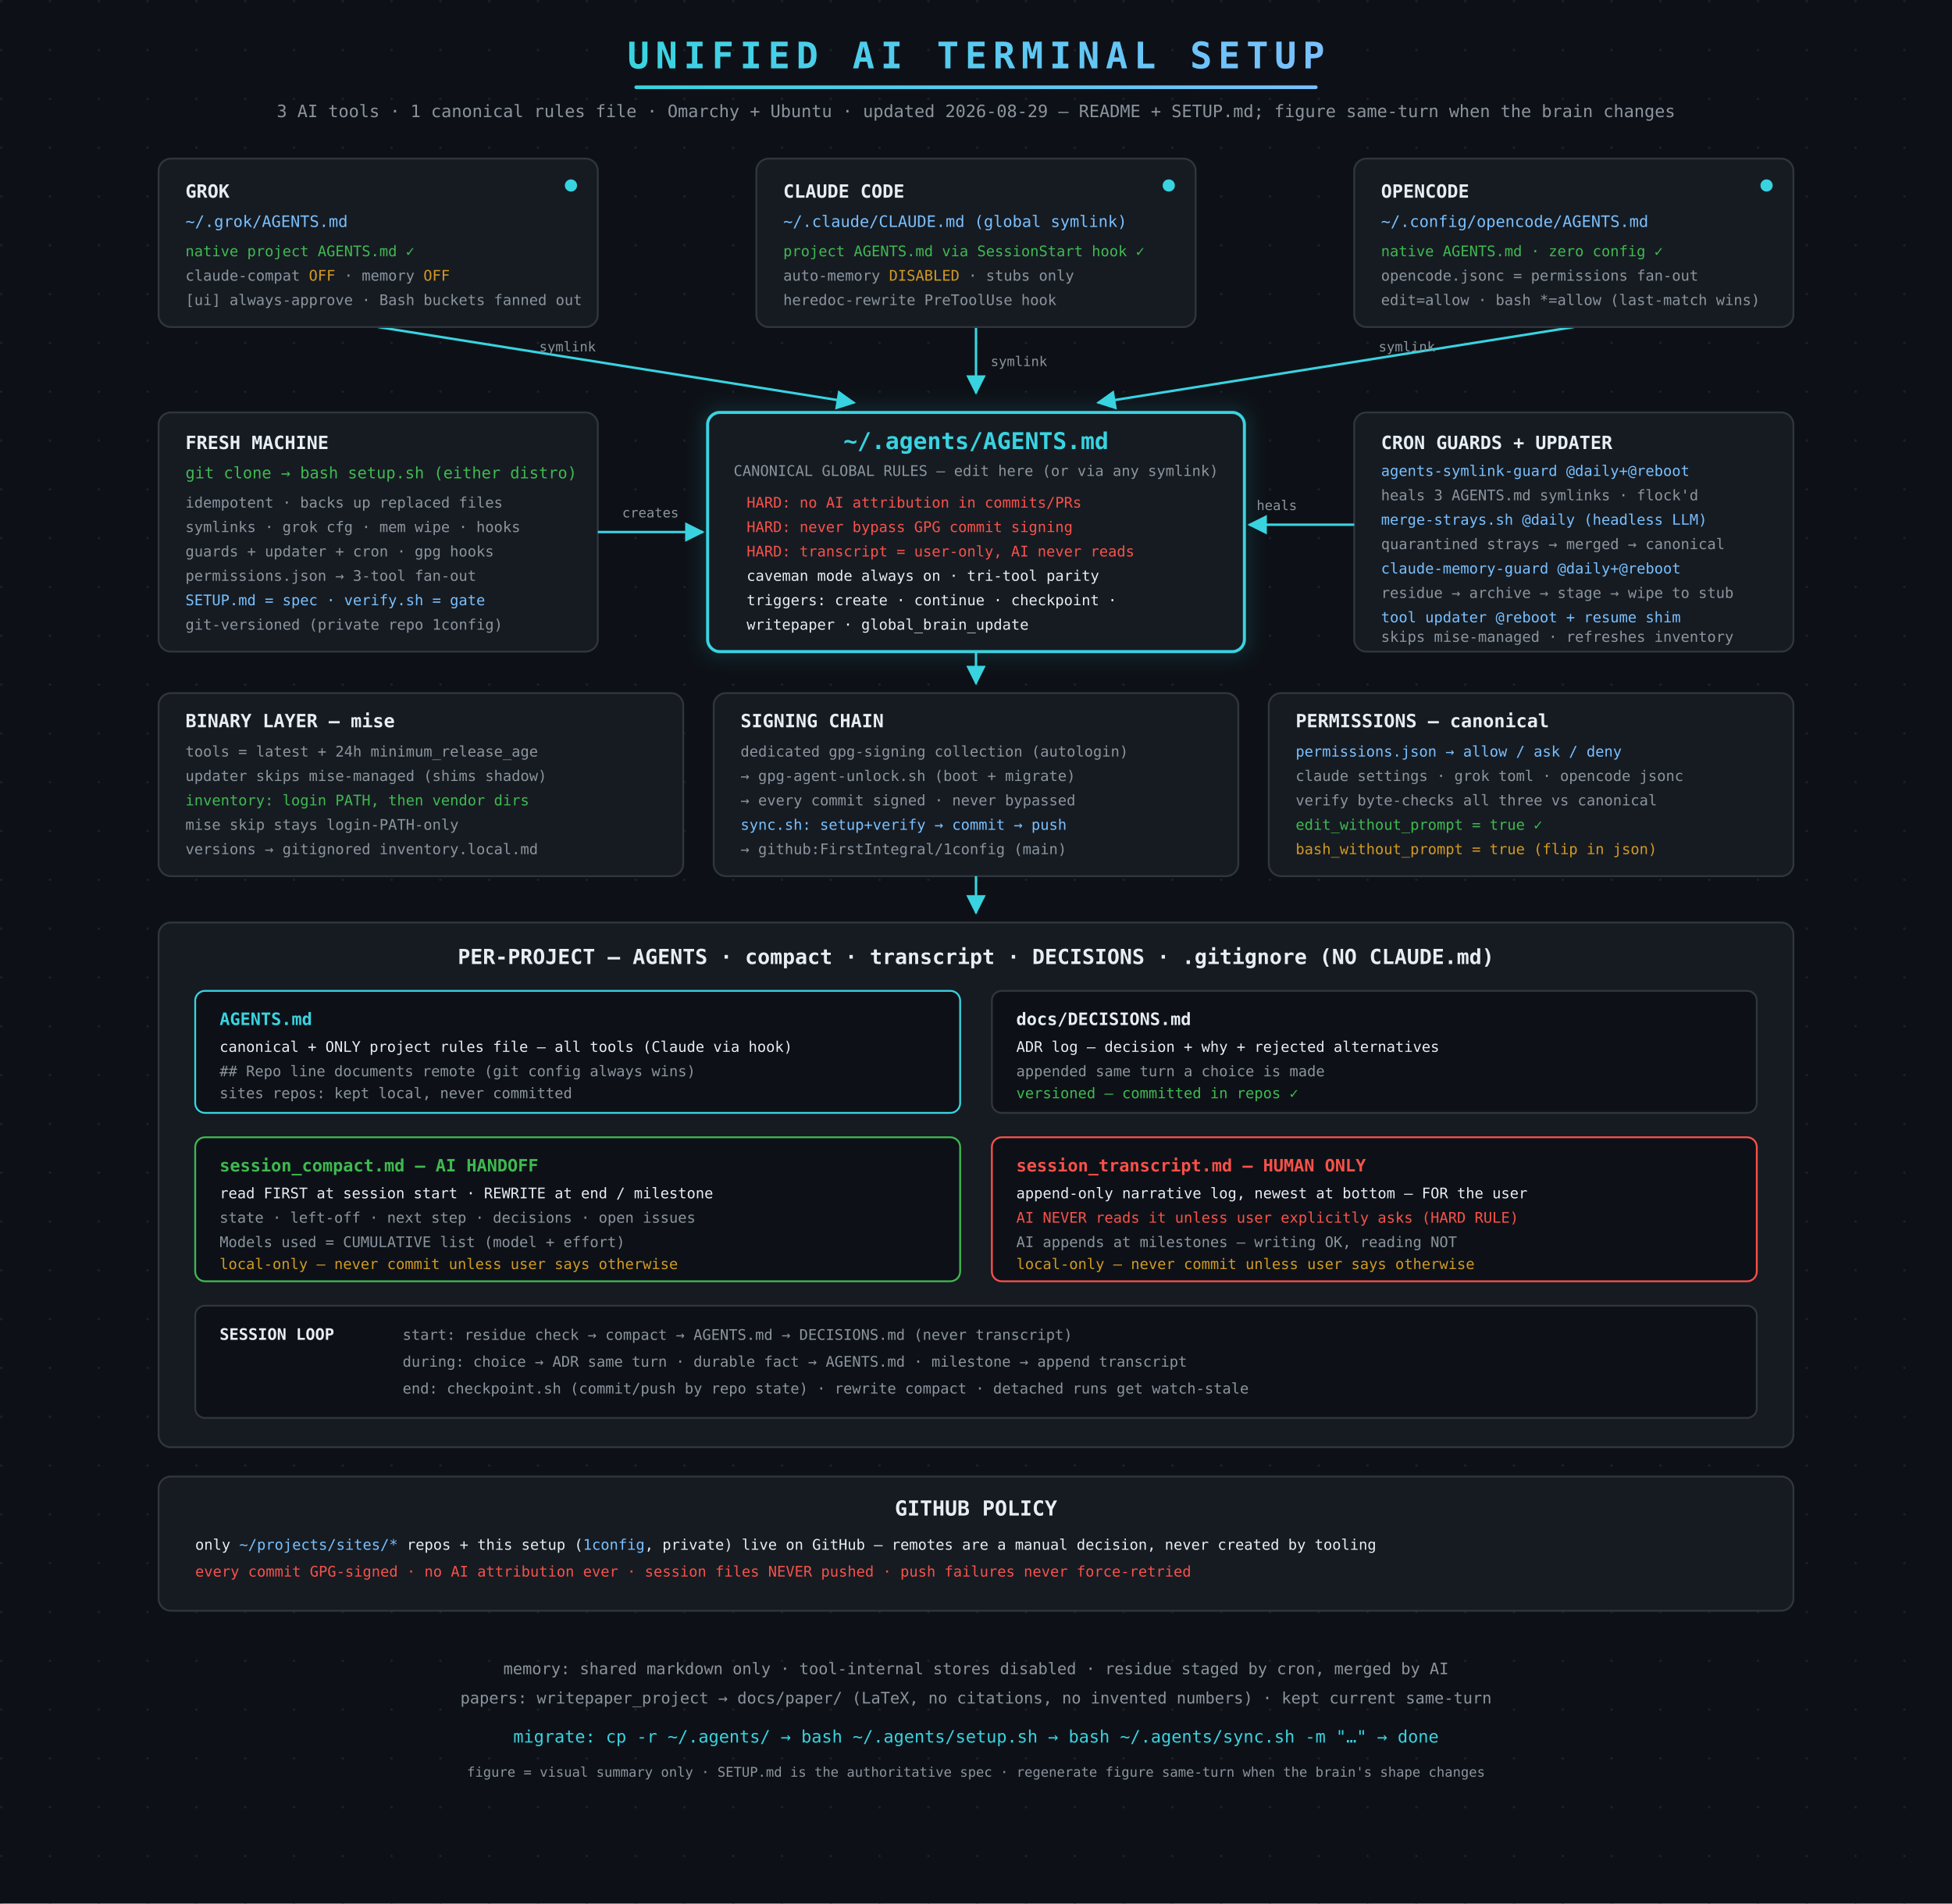
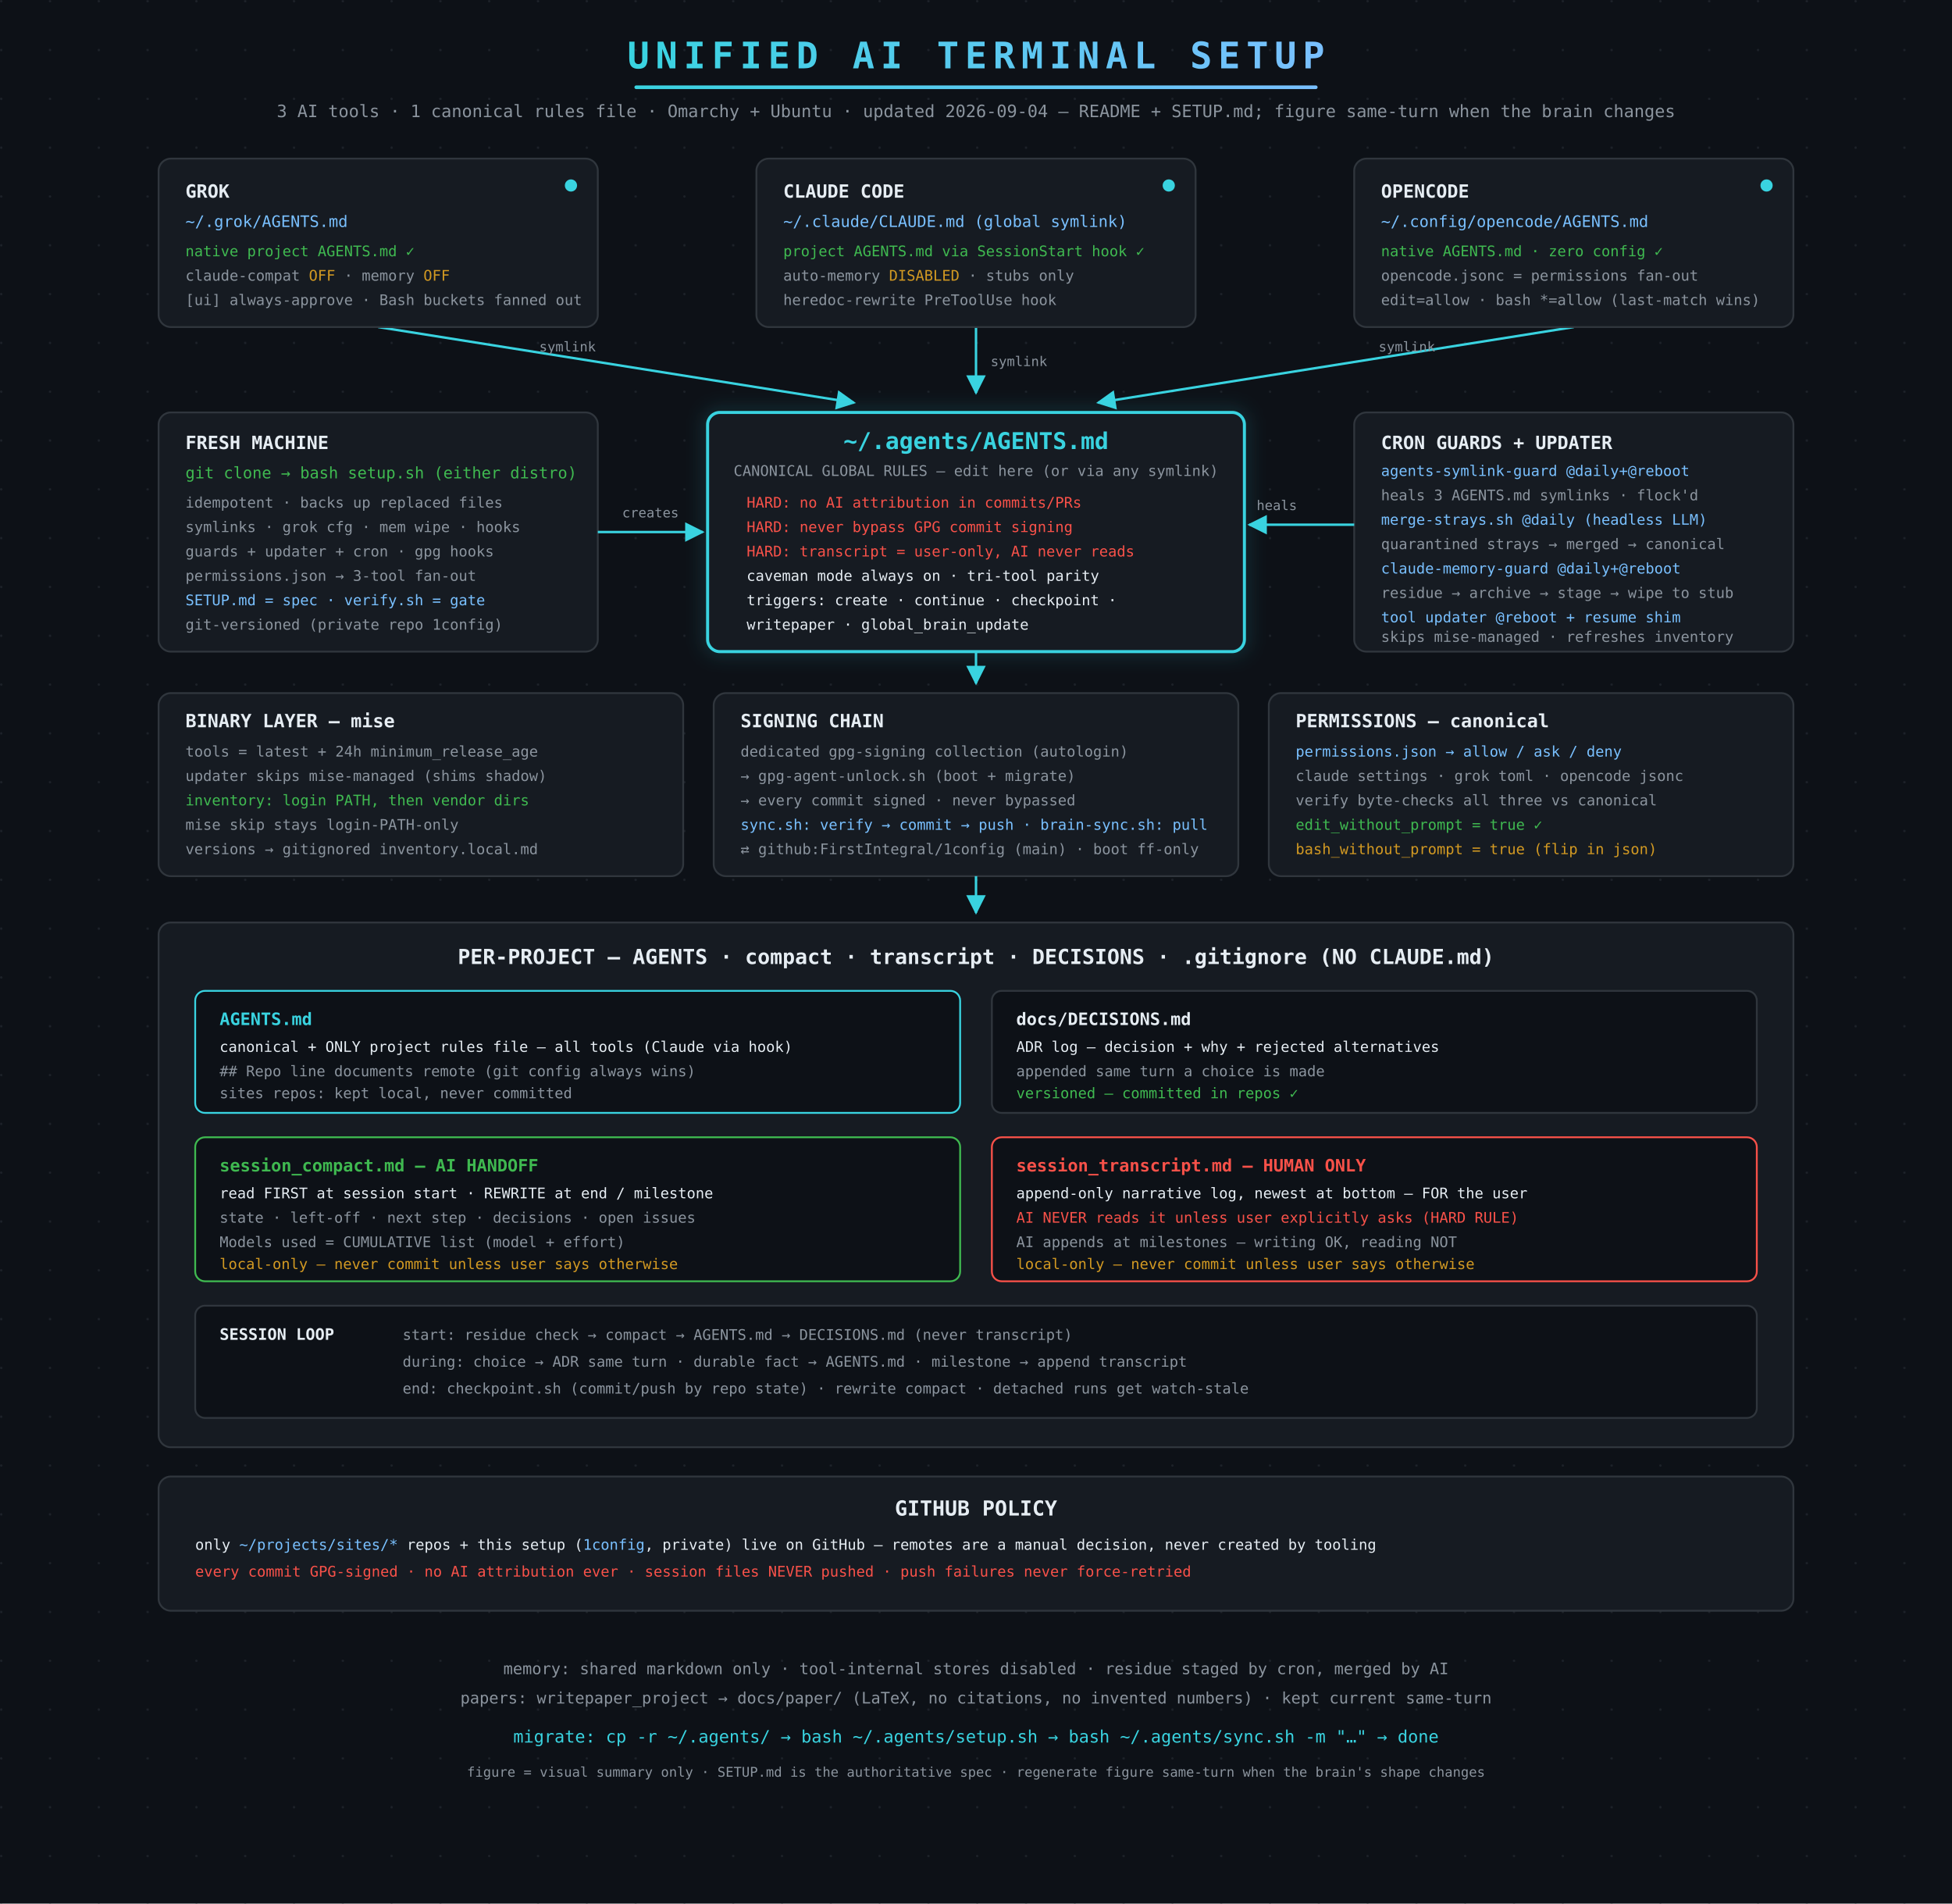
<svg xmlns="http://www.w3.org/2000/svg" width="1600" height="1560" viewBox="0 0 1600 1560" font-family="DejaVu Sans Mono, monospace">
  <defs>
    <pattern id="grid" width="40" height="40" patternUnits="userSpaceOnUse">
      <circle cx="1" cy="1" r="1" fill="#1c2128" />
    </pattern>
    <linearGradient id="acc" x1="0" y1="0" x2="1" y2="0">
      <stop offset="0" stop-color="#39d3e0" />
      <stop offset="1" stop-color="#79c0ff" />
    </linearGradient>
    <filter id="glow" x="-60%" y="-60%" width="220%" height="220%">
      <feGaussianBlur stdDeviation="7" />
    </filter>
    <marker id="arr" viewBox="0 0 10 10" refX="9" refY="5" markerWidth="8" markerHeight="8" orient="auto-start-reverse">
      <path d="M0,0 L10,5 L0,10 z" fill="#39d3e0" />
    </marker>
    <marker id="arrd" viewBox="0 0 10 10" refX="9" refY="5" markerWidth="7" markerHeight="7" orient="auto-start-reverse">
      <path d="M0,0 L10,5 L0,10 z" fill="#d29922" />
    </marker>
  </defs>
  <rect width="1600" height="1560" fill="#0d1117" />
  <rect width="1600" height="1560" fill="url(#grid)" />
  <text x="800" y="56" text-anchor="middle" font-size="30" font-weight="bold" fill="url(#acc)" letter-spacing="5">UNIFIED AI TERMINAL SETUP</text>
  <rect x="520" y="70" width="560" height="3" rx="1.5" fill="url(#acc)" />
-   <text x="800" y="96" text-anchor="middle" font-size="14" fill="#8b949e">3 AI tools · 1 canonical rules file · Omarchy + Ubuntu · updated 2026-08-29 — README + SETUP.md; figure same-turn when the brain changes</text>
+   <text x="800" y="96" text-anchor="middle" font-size="14" fill="#8b949e">3 AI tools · 1 canonical rules file · Omarchy + Ubuntu · updated 2026-09-04 — README + SETUP.md; figure same-turn when the brain changes</text>
  <line x1="310" y1="268" x2="700" y2="330" stroke="#39d3e0" stroke-width="2" marker-end="url(#arr)" />
  <text x="442" y="288" font-size="11" fill="#8b949e">symlink</text>
  <line x1="800" y1="268" x2="800" y2="322" stroke="#39d3e0" stroke-width="2" marker-end="url(#arr)" />
  <text x="812" y="300" font-size="11" fill="#8b949e">symlink</text>
  <line x1="1290" y1="268" x2="900" y2="330" stroke="#39d3e0" stroke-width="2" marker-end="url(#arr)" />
  <text x="1130" y="288" font-size="11" fill="#8b949e">symlink</text>
  <rect x="130" y="130" width="360" height="138" rx="10" fill="#161b22" stroke="#30363d" stroke-width="1.5" />
  <circle cx="468" cy="152" r="5" fill="#39d3e0" />
  <text x="152" y="162" font-size="15" font-weight="bold" fill="#e6edf3">GROK</text>
  <text x="152" y="186" font-size="13" fill="#79c0ff">~/.grok/AGENTS.md</text>
  <text x="152" y="210" font-size="12" fill="#3fb950">native project AGENTS.md ✓</text>
  <text x="152" y="230" font-size="12" fill="#8b949e">claude-compat <tspan fill="#d29922">OFF</tspan> · memory <tspan fill="#d29922">OFF</tspan>
  </text>
  <text x="152" y="250" font-size="12" fill="#8b949e">[ui] always-approve · Bash buckets fanned out</text>
  <rect x="620" y="130" width="360" height="138" rx="10" fill="#161b22" stroke="#30363d" stroke-width="1.5" />
  <circle cx="958" cy="152" r="5" fill="#39d3e0" />
  <text x="642" y="162" font-size="15" font-weight="bold" fill="#e6edf3">CLAUDE CODE</text>
  <text x="642" y="186" font-size="13" fill="#79c0ff">~/.claude/CLAUDE.md (global symlink)</text>
  <text x="642" y="210" font-size="12" fill="#3fb950">project AGENTS.md via SessionStart hook ✓</text>
  <text x="642" y="230" font-size="12" fill="#8b949e">auto-memory <tspan fill="#d29922">DISABLED</tspan> · stubs only</text>
  <text x="642" y="250" font-size="12" fill="#8b949e">heredoc-rewrite PreToolUse hook</text>
  <rect x="1110" y="130" width="360" height="138" rx="10" fill="#161b22" stroke="#30363d" stroke-width="1.5" />
  <circle cx="1448" cy="152" r="5" fill="#39d3e0" />
  <text x="1132" y="162" font-size="15" font-weight="bold" fill="#e6edf3">OPENCODE</text>
  <text x="1132" y="186" font-size="13" fill="#79c0ff">~/.config/opencode/AGENTS.md</text>
  <text x="1132" y="210" font-size="12" fill="#3fb950">native AGENTS.md · zero config ✓</text>
  <text x="1132" y="230" font-size="12" fill="#8b949e">opencode.jsonc = permissions fan-out</text>
  <text x="1132" y="250" font-size="12" fill="#8b949e">edit=allow · bash *=allow (last-match wins)</text>
  <rect x="580" y="338" width="440" height="196" rx="10" fill="none" stroke="#39d3e0" stroke-width="2.5" opacity="0.55" filter="url(#glow)" />
  <rect x="580" y="338" width="440" height="196" rx="10" fill="#161b22" stroke="#39d3e0" stroke-width="2.5" />
  <text x="800" y="368" text-anchor="middle" font-size="19" font-weight="bold" fill="#39d3e0">~/.agents/AGENTS.md</text>
  <text x="800" y="390" text-anchor="middle" font-size="12" fill="#8b949e">CANONICAL GLOBAL RULES — edit here (or via any symlink)</text>
  <text x="612" y="416" font-size="12" fill="#f85149">HARD: no AI attribution in commits/PRs</text>
  <text x="612" y="436" font-size="12" fill="#f85149">HARD: never bypass GPG commit signing</text>
  <text x="612" y="456" font-size="12" fill="#f85149">HARD: transcript = user-only, AI never reads</text>
  <text x="612" y="476" font-size="12" fill="#e6edf3">caveman mode always on · tri-tool parity</text>
  <text x="612" y="496" font-size="12" fill="#e6edf3">triggers: create · continue · checkpoint ·</text>
  <text x="612" y="516" font-size="12" fill="#e6edf3">writepaper · global_brain_update</text>
  <rect x="1110" y="338" width="360" height="196" rx="10" fill="#161b22" stroke="#30363d" stroke-width="1.5" />
  <text x="1132" y="368" font-size="15" font-weight="bold" fill="#e6edf3">CRON GUARDS + UPDATER</text>
  <text x="1132" y="390" font-size="12" fill="#79c0ff">agents-symlink-guard @daily+@reboot</text>
  <text x="1132" y="410" font-size="12" fill="#8b949e">heals 3 AGENTS.md symlinks · flock'd</text>
  <text x="1132" y="430" font-size="12" fill="#79c0ff">merge-strays.sh @daily (headless LLM)</text>
  <text x="1132" y="450" font-size="12" fill="#8b949e">quarantined strays → merged → canonical</text>
  <text x="1132" y="470" font-size="12" fill="#79c0ff">claude-memory-guard @daily+@reboot</text>
  <text x="1132" y="490" font-size="12" fill="#8b949e">residue → archive → stage → wipe to stub</text>
  <text x="1132" y="510" font-size="12" fill="#79c0ff">tool updater @reboot + resume shim</text>
  <text x="1132" y="526" font-size="12" fill="#8b949e">skips mise-managed · refreshes inventory</text>
  <line x1="1110" y1="430" x2="1024" y2="430" stroke="#39d3e0" stroke-width="2" marker-end="url(#arr)" />
  <text x="1030" y="418" font-size="11" fill="#8b949e">heals</text>
  <rect x="130" y="338" width="360" height="196" rx="10" fill="#161b22" stroke="#30363d" stroke-width="1.5" />
  <text x="152" y="368" font-size="15" font-weight="bold" fill="#e6edf3">FRESH MACHINE</text>
  <text x="152" y="392" font-size="13" fill="#3fb950">git clone → bash setup.sh (either distro)</text>
  <text x="152" y="416" font-size="12" fill="#8b949e">idempotent · backs up replaced files</text>
  <text x="152" y="436" font-size="12" fill="#8b949e">symlinks · grok cfg · mem wipe · hooks</text>
  <text x="152" y="456" font-size="12" fill="#8b949e">guards + updater + cron · gpg hooks</text>
  <text x="152" y="476" font-size="12" fill="#8b949e">permissions.json → 3-tool fan-out</text>
  <text x="152" y="496" font-size="12" fill="#79c0ff">SETUP.md = spec · verify.sh = gate</text>
  <text x="152" y="516" font-size="12" fill="#8b949e">git-versioned (private repo 1config)</text>
  <line x1="490" y1="436" x2="576" y2="436" stroke="#39d3e0" stroke-width="2" marker-end="url(#arr)" />
  <text x="510" y="424" font-size="11" fill="#8b949e">creates</text>
  <line x1="800" y1="534" x2="800" y2="560" stroke="#39d3e0" stroke-width="2" marker-end="url(#arr)" />
  <rect x="130" y="568" width="430" height="150" rx="10" fill="#161b22" stroke="#30363d" stroke-width="1.5" />
  <text x="152" y="596" font-size="15" font-weight="bold" fill="#e6edf3">BINARY LAYER — mise</text>
  <text x="152" y="620" font-size="12" fill="#8b949e">tools = latest + 24h minimum_release_age</text>
  <text x="152" y="640" font-size="12" fill="#8b949e">updater skips mise-managed (shims shadow)</text>
  <text x="152" y="660" font-size="12" fill="#3fb950">inventory: login PATH, then vendor dirs</text>
  <text x="152" y="680" font-size="12" fill="#8b949e">mise skip stays login-PATH-only</text>
  <text x="152" y="700" font-size="12" fill="#8b949e">versions → gitignored inventory.local.md</text>
  <rect x="585" y="568" width="430" height="150" rx="10" fill="#161b22" stroke="#30363d" stroke-width="1.5" />
  <text x="607" y="596" font-size="15" font-weight="bold" fill="#e6edf3">SIGNING CHAIN</text>
  <text x="607" y="620" font-size="12" fill="#8b949e">dedicated gpg-signing collection (autologin)</text>
  <text x="607" y="640" font-size="12" fill="#8b949e">→ gpg-agent-unlock.sh (boot + migrate)</text>
  <text x="607" y="660" font-size="12" fill="#8b949e">→ every commit signed · never bypassed</text>
-   <text x="607" y="680" font-size="12" fill="#79c0ff">sync.sh: setup+verify → commit → push</text>
-   <text x="607" y="700" font-size="12" fill="#8b949e">→ github:FirstIntegral/1config (main)</text>
+   <text x="607" y="680" font-size="12" fill="#79c0ff">sync.sh: verify → commit → push · brain-sync.sh: pull</text>
+   <text x="607" y="700" font-size="12" fill="#8b949e">⇄ github:FirstIntegral/1config (main) · boot ff-only</text>
  <rect x="1040" y="568" width="430" height="150" rx="10" fill="#161b22" stroke="#30363d" stroke-width="1.5" />
  <text x="1062" y="596" font-size="15" font-weight="bold" fill="#e6edf3">PERMISSIONS — canonical</text>
  <text x="1062" y="620" font-size="12" fill="#79c0ff">permissions.json → allow / ask / deny</text>
  <text x="1062" y="640" font-size="12" fill="#8b949e">claude settings · grok toml · opencode jsonc</text>
  <text x="1062" y="660" font-size="12" fill="#8b949e">verify byte-checks all three vs canonical</text>
  <text x="1062" y="680" font-size="12" fill="#3fb950">edit_without_prompt = true ✓</text>
  <text x="1062" y="700" font-size="12" fill="#d29922">bash_without_prompt = true (flip in json)</text>
  <line x1="800" y1="718" x2="800" y2="748" stroke="#39d3e0" stroke-width="2" marker-end="url(#arr)" />
  <rect x="130" y="756" width="1340" height="430" rx="10" fill="#161b22" stroke="#30363d" stroke-width="1.5" />
  <text x="800" y="790" text-anchor="middle" font-size="17" font-weight="bold" fill="#e6edf3">PER-PROJECT — AGENTS · compact · transcript · DECISIONS · .gitignore (NO CLAUDE.md)</text>
  <rect x="160" y="812" width="627" height="100" rx="8" fill="#0d1117" stroke="#39d3e0" stroke-width="1.5" />
  <text x="180" y="840" font-size="14" font-weight="bold" fill="#39d3e0">AGENTS.md</text>
  <text x="180" y="862" font-size="12" fill="#e6edf3">canonical + ONLY project rules file — all tools (Claude via hook)</text>
  <text x="180" y="882" font-size="12" fill="#8b949e">## Repo line documents remote (git config always wins)</text>
  <text x="180" y="900" font-size="12" fill="#8b949e">sites repos: kept local, never committed</text>
  <rect x="813" y="812" width="627" height="100" rx="8" fill="#0d1117" stroke="#30363d" stroke-width="1.5" />
  <text x="833" y="840" font-size="14" font-weight="bold" fill="#e6edf3">docs/DECISIONS.md</text>
  <text x="833" y="862" font-size="12" fill="#e6edf3">ADR log — decision + why + rejected alternatives</text>
  <text x="833" y="882" font-size="12" fill="#8b949e">appended same turn a choice is made</text>
  <text x="833" y="900" font-size="12" fill="#3fb950">versioned — committed in repos ✓</text>
  <rect x="160" y="932" width="627" height="118" rx="8" fill="#0d1117" stroke="#3fb950" stroke-width="1.5" />
  <text x="180" y="960" font-size="14" font-weight="bold" fill="#3fb950">session_compact.md — AI HANDOFF</text>
  <text x="180" y="982" font-size="12" fill="#e6edf3">read FIRST at session start · REWRITE at end / milestone</text>
  <text x="180" y="1002" font-size="12" fill="#8b949e">state · left-off · next step · decisions · open issues</text>
  <text x="180" y="1022" font-size="12" fill="#8b949e">Models used = CUMULATIVE list (model + effort)</text>
  <text x="180" y="1040" font-size="12" fill="#d29922">local-only — never commit unless user says otherwise</text>
  <rect x="813" y="932" width="627" height="118" rx="8" fill="#0d1117" stroke="#f85149" stroke-width="1.5" />
  <text x="833" y="960" font-size="14" font-weight="bold" fill="#f85149">session_transcript.md — HUMAN ONLY</text>
  <text x="833" y="982" font-size="12" fill="#e6edf3">append-only narrative log, newest at bottom — FOR the user</text>
  <text x="833" y="1002" font-size="12" fill="#f85149">AI NEVER reads it unless user explicitly asks (HARD RULE)</text>
  <text x="833" y="1022" font-size="12" fill="#8b949e">AI appends at milestones — writing OK, reading NOT</text>
  <text x="833" y="1040" font-size="12" fill="#d29922">local-only — never commit unless user says otherwise</text>
  <rect x="160" y="1070" width="1280" height="92" rx="8" fill="#0d1117" stroke="#30363d" stroke-width="1.5" />
  <text x="180" y="1098" font-size="13" font-weight="bold" fill="#e6edf3">SESSION LOOP</text>
  <text x="330" y="1098" font-size="12" fill="#8b949e">start: residue check → compact → AGENTS.md → DECISIONS.md (never transcript)</text>
  <text x="330" y="1120" font-size="12" fill="#8b949e">during: choice → ADR same turn · durable fact → AGENTS.md · milestone → append transcript</text>
  <text x="330" y="1142" font-size="12" fill="#8b949e">end: checkpoint.sh (commit/push by repo state) · rewrite compact · detached runs get watch-stale</text>
  <rect x="130" y="1210" width="1340" height="110" rx="10" fill="#161b22" stroke="#30363d" stroke-width="1.5" />
  <text x="800" y="1242" text-anchor="middle" font-size="17" font-weight="bold" fill="#e6edf3">GITHUB POLICY</text>
  <text x="160" y="1270" font-size="12" fill="#e6edf3">only <tspan fill="#79c0ff">~/projects/sites/*</tspan> repos + this setup (<tspan fill="#79c0ff">1config</tspan>, private) live on GitHub — remotes are a manual decision, never created by tooling</text>
  <text x="160" y="1292" font-size="12" fill="#f85149">every commit GPG-signed · no AI attribution ever · session files NEVER pushed · push failures never force-retried</text>
  <text x="800" y="1372" text-anchor="middle" font-size="13" fill="#8b949e">memory: shared markdown only · tool-internal stores disabled · residue staged by cron, merged by AI</text>
  <text x="800" y="1396" text-anchor="middle" font-size="13" fill="#8b949e">papers: writepaper_project → docs/paper/ (LaTeX, no citations, no invented numbers) · kept current same-turn</text>
  <text x="800" y="1428" text-anchor="middle" font-size="14" fill="#39d3e0">migrate: cp -r ~/.agents/ → bash ~/.agents/setup.sh → bash ~/.agents/sync.sh -m "…" → done</text>
  <text x="800" y="1456" text-anchor="middle" font-size="11" fill="#8b949e">figure = visual summary only · SETUP.md is the authoritative spec · regenerate figure same-turn when the brain's shape changes</text>
</svg>
